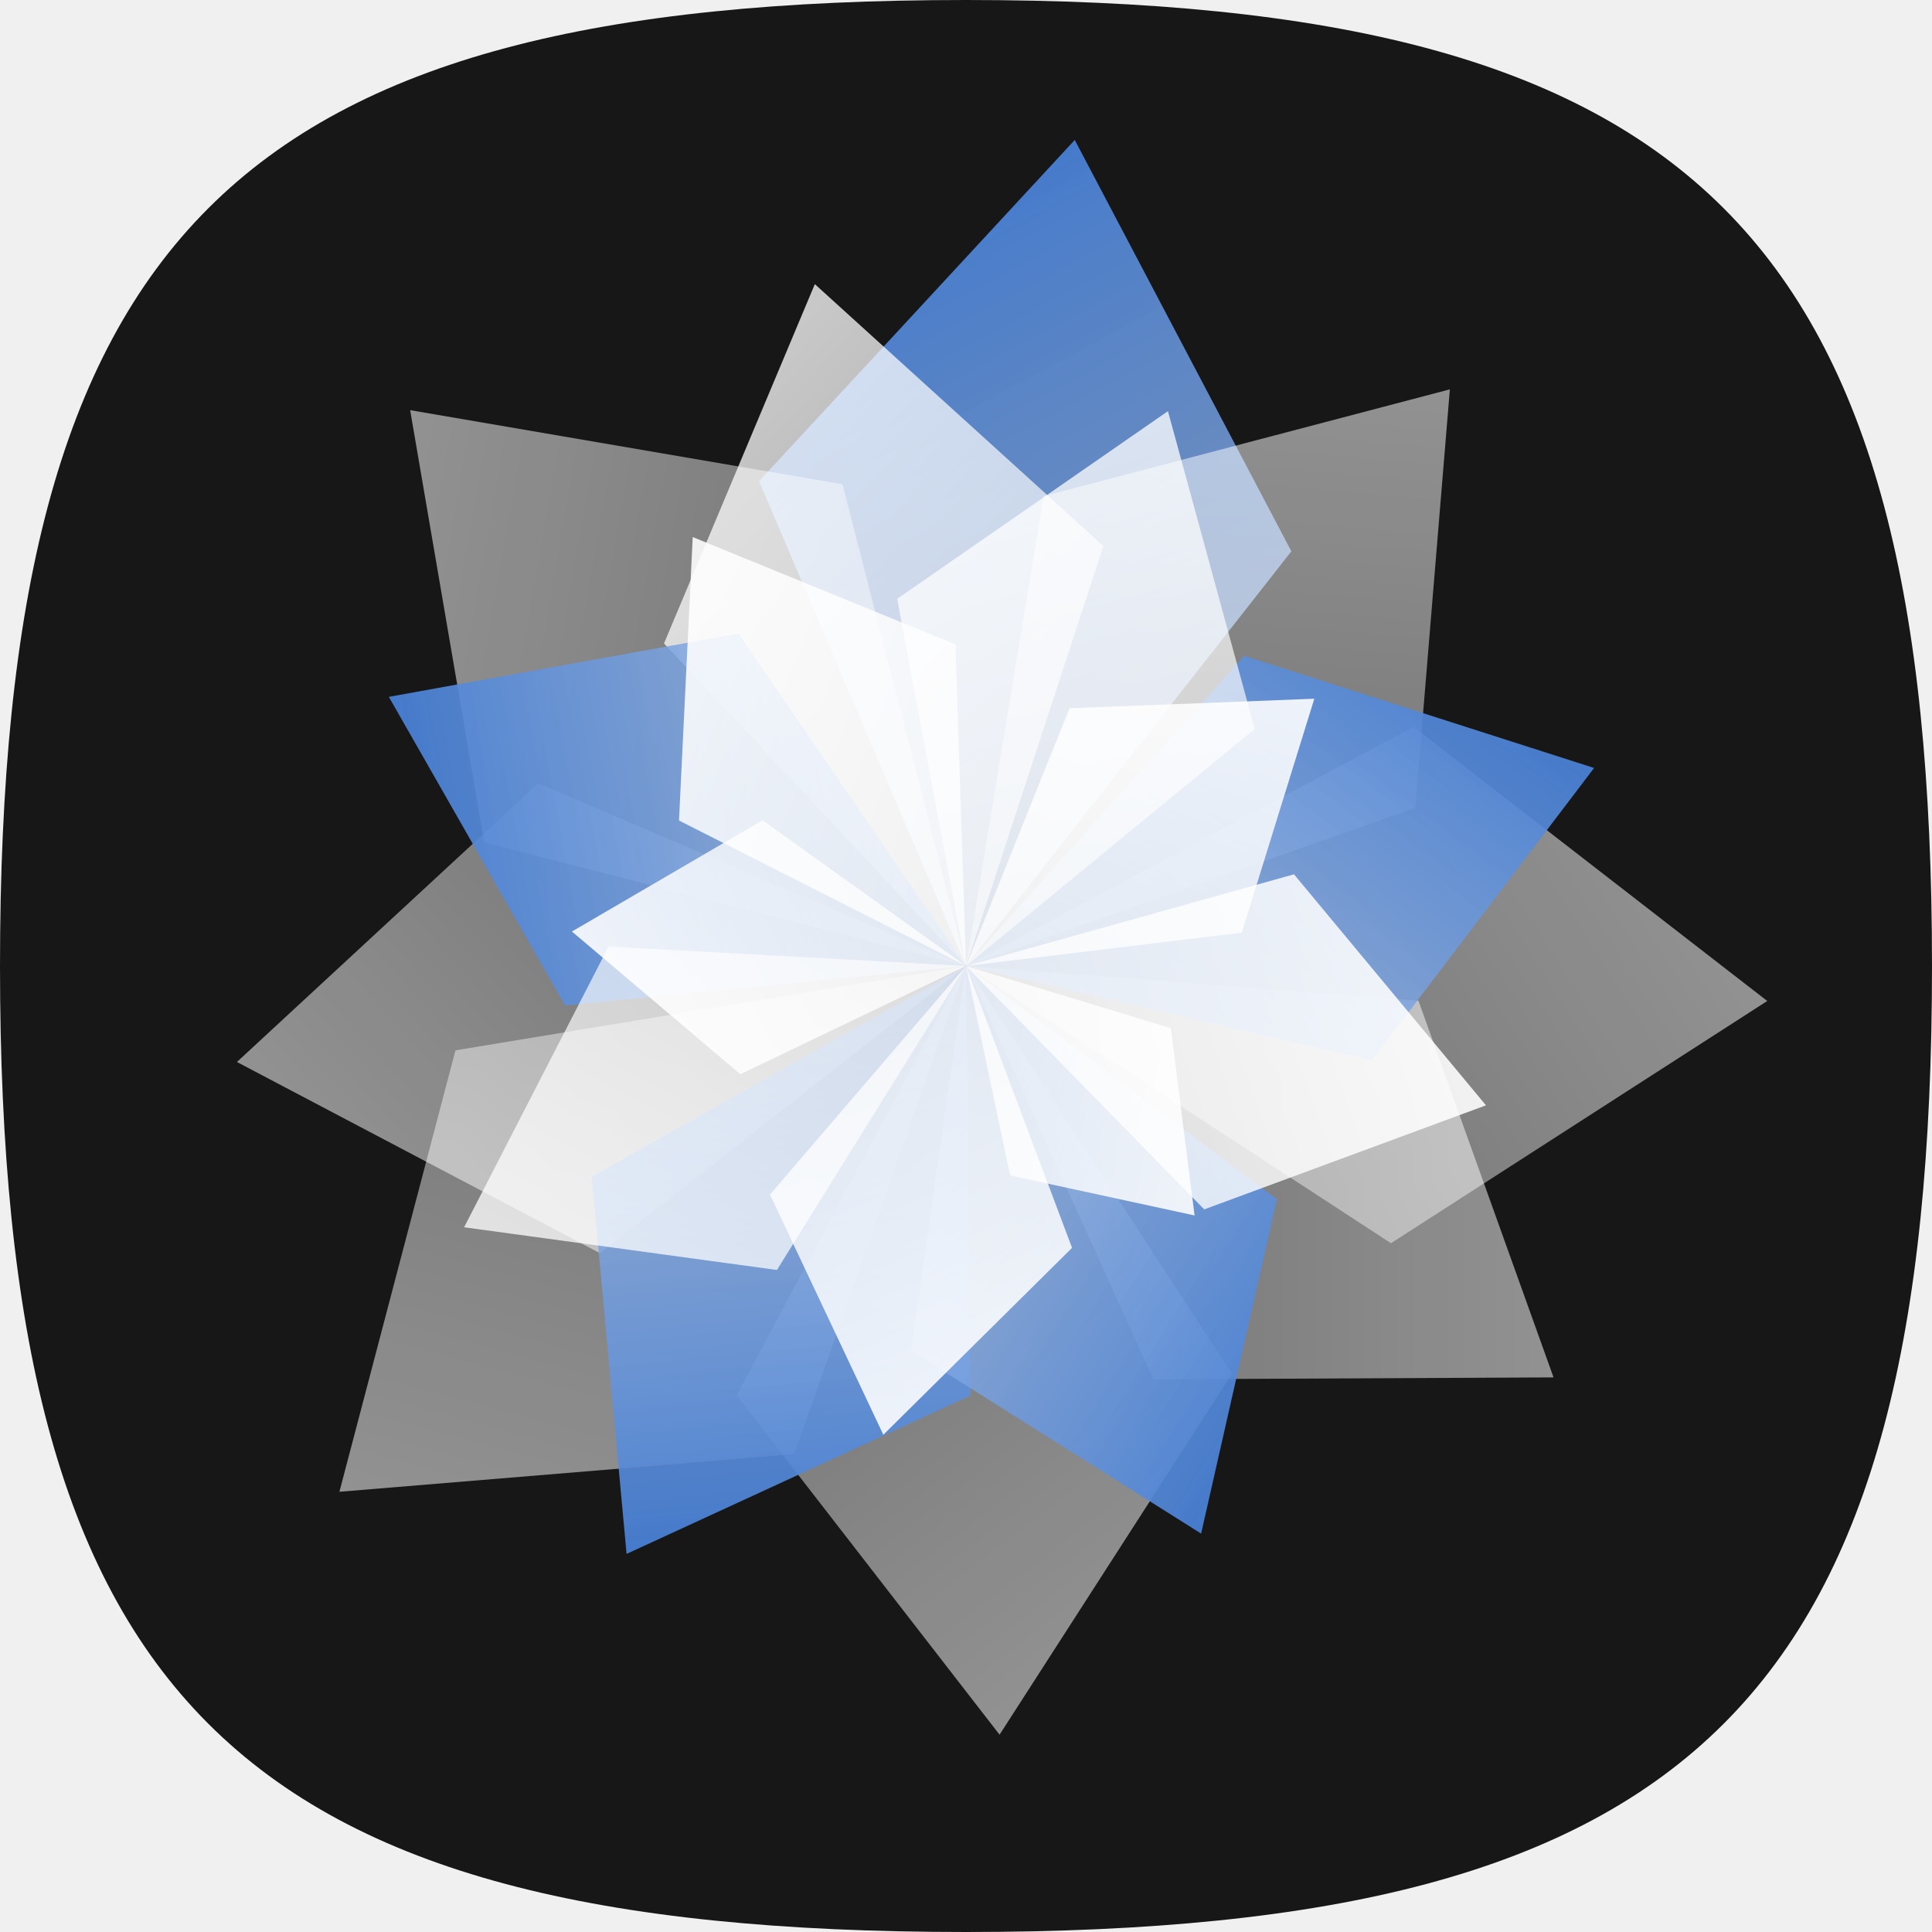
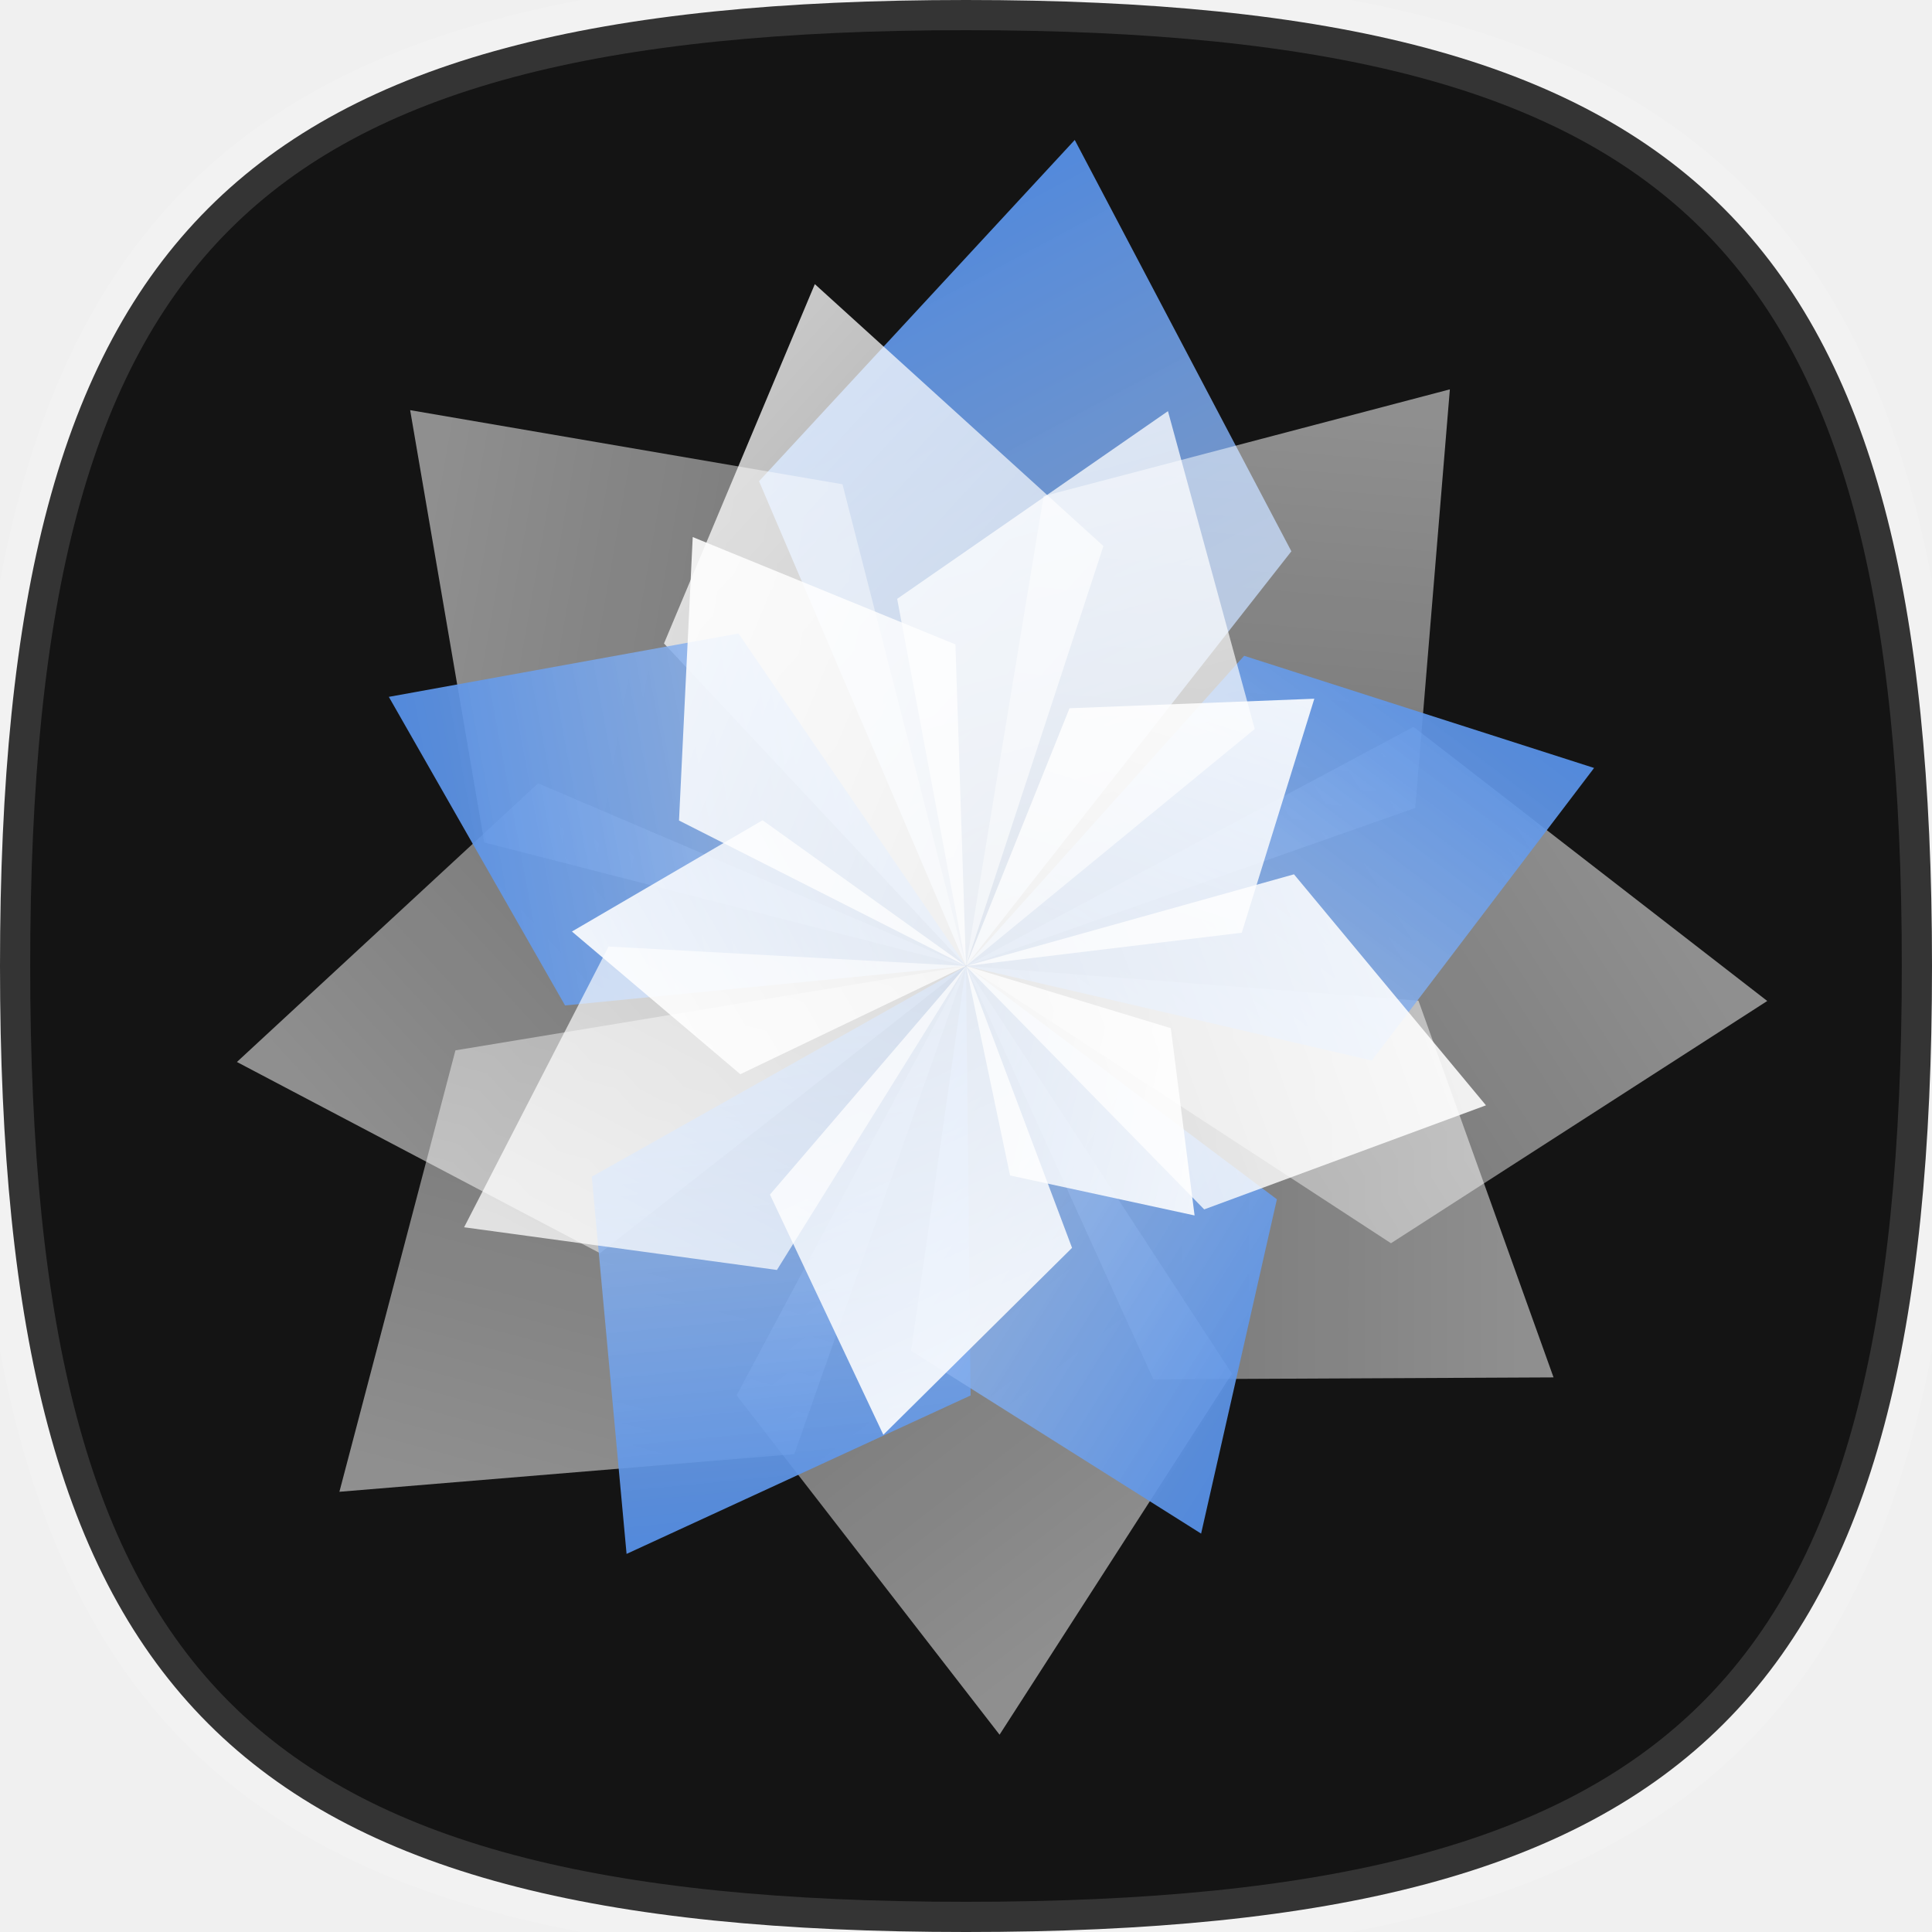
<svg xmlns="http://www.w3.org/2000/svg" viewBox="0 0 24 24" fill="none" role="img" aria-label="swagui">
-   <style>
-     .tile { fill: #171717; }
-     @media (prefers-color-scheme: dark) { .tile { fill: #fafafa; } }
-   </style>
  <defs>
    <linearGradient id="l-outer" gradientUnits="userSpaceOnUse" x1="5" y1="2" x2="19" y2="22">
      <stop offset="0" stop-color="#ffffff" stop-opacity="0.62" />
      <stop offset="1" stop-color="#ffffff" stop-opacity="0.16" />
    </linearGradient>
    <linearGradient id="l-mid" gradientUnits="userSpaceOnUse" x1="5" y1="2" x2="19" y2="22">
      <stop offset="0" stop-color="#ffffff" stop-opacity="0.88" />
      <stop offset="1" stop-color="#ffffff" stop-opacity="0.3" />
    </linearGradient>
    <linearGradient id="l-inner" gradientUnits="userSpaceOnUse" x1="5" y1="2" x2="19" y2="22">
      <stop offset="0" stop-color="#ffffff" stop-opacity="1" />
      <stop offset="1" stop-color="#ffffff" stop-opacity="0.46" />
    </linearGradient>
    <linearGradient id="l-core" gradientUnits="userSpaceOnUse" x1="7" y1="4" x2="17" y2="18">
-       <stop offset="0" stop-color="#2f6fd0" stop-opacity="1" />
+       <stop offset="0" stop-color="#3f81e4" stop-opacity="1" />
      <stop offset="1" stop-color="#ffffff" stop-opacity="0.55" />
    </linearGradient>
  </defs>
-   <path class="tile" d="M12 0C21.1 0 24 2.9 24 12s-2.9 12-12 12S0 21.1 0 12 2.9 0 12 0Z" />
+   <path d="M12 0C21.1 0 24 2.9 24 12s-2.9 12-12 12S0 21.1 0 12 2.9 0 12 0Z" fill="#141414" />
+   <path d="M12 0C21.1 0 24 2.9 24 12s-2.9 12-12 12S0 21.1 0 12 2.9 0 12 0Z" fill="none" stroke="#ffffff" stroke-opacity="0.14" stroke-width="0.75" />
  <path d="M12 12 9.1 7.1 12 3 14.9 7.1Z" transform="rotate(7.50 12 12) translate(12 12) scale(1.150) translate(-12 -12)" fill="url(#l-core)" />
  <path d="M12 12 9.1 7.1 12 3 14.9 7.1Z" transform="rotate(230.00 12 12) translate(12 12) scale(1.129) translate(-12 -12)" fill="url(#l-outer)" />
  <path d="M12 12 9.1 7.1 12 3 14.9 7.1Z" transform="rotate(92.50 12 12) translate(12 12) scale(1.107) translate(-12 -12)" fill="url(#l-outer)" />
  <path d="M12 12 9.1 7.1 12 3 14.9 7.1Z" transform="rotate(315.00 12 12) translate(12 12) scale(1.085) translate(-12 -12)" fill="url(#l-outer)" />
  <path d="M12 12 9.1 7.1 12 3 14.9 7.1Z" transform="rotate(177.50 12 12) translate(12 12) scale(1.062) translate(-12 -12)" fill="url(#l-outer)" />
  <path d="M12 12 9.1 7.1 12 3 14.9 7.1Z" transform="rotate(40.00 12 12) translate(12 12) scale(1.039) translate(-12 -12)" fill="url(#l-outer)" />
  <path d="M12 12 9.1 7.1 12 3 14.9 7.1Z" transform="rotate(262.50 12 12) translate(12 12) scale(1.015) translate(-12 -12)" fill="url(#l-outer)" />
  <path d="M12 12 9.1 7.1 12 3 14.9 7.1Z" transform="rotate(125.00 12 12) translate(12 12) scale(0.990) translate(-12 -12)" fill="url(#l-outer)" />
  <path d="M12 12 9.1 7.1 12 3 14.9 7.1Z" transform="rotate(347.50 12 12) translate(12 12) scale(0.964) translate(-12 -12)" fill="url(#l-mid)" />
  <path d="M12 12 9.1 7.1 12 3 14.9 7.1Z" transform="rotate(210.00 12 12) translate(12 12) scale(0.937) translate(-12 -12)" fill="url(#l-core)" />
  <path d="M12 12 9.1 7.1 12 3 14.9 7.1Z" transform="rotate(72.50 12 12) translate(12 12) scale(0.909) translate(-12 -12)" fill="url(#l-core)" />
  <path d="M12 12 9.1 7.1 12 3 14.9 7.1Z" transform="rotate(295.00 12 12) translate(12 12) scale(0.879) translate(-12 -12)" fill="url(#l-core)" />
  <path d="M12 12 9.1 7.1 12 3 14.9 7.1Z" transform="rotate(157.50 12 12) translate(12 12) scale(0.848) translate(-12 -12)" fill="url(#l-core)" />
  <path d="M12 12 9.1 7.1 12 3 14.9 7.1Z" transform="rotate(20.00 12 12) translate(12 12) scale(0.815) translate(-12 -12)" fill="url(#l-mid)" />
  <path d="M12 12 9.1 7.1 12 3 14.9 7.1Z" transform="rotate(242.50 12 12) translate(12 12) scale(0.781) translate(-12 -12)" fill="url(#l-mid)" />
  <path d="M12 12 9.1 7.1 12 3 14.9 7.1Z" transform="rotate(105.00 12 12) translate(12 12) scale(0.743) translate(-12 -12)" fill="url(#l-inner)" />
  <path d="M12 12 9.1 7.1 12 3 14.9 7.1Z" transform="rotate(327.50 12 12) translate(12 12) scale(0.702) translate(-12 -12)" fill="url(#l-inner)" />
  <path d="M12 12 9.1 7.1 12 3 14.9 7.1Z" transform="rotate(190.00 12 12) translate(12 12) scale(0.657) translate(-12 -12)" fill="url(#l-inner)" />
  <path d="M12 12 9.1 7.1 12 3 14.9 7.1Z" transform="rotate(52.50 12 12) translate(12 12) scale(0.606) translate(-12 -12)" fill="url(#l-inner)" />
  <path d="M12 12 9.1 7.1 12 3 14.9 7.1Z" transform="rotate(275.00 12 12) translate(12 12) scale(0.546) translate(-12 -12)" fill="url(#l-inner)" />
  <path d="M12 12 9.1 7.1 12 3 14.9 7.1Z" transform="rotate(137.50 12 12) translate(12 12) scale(0.467) translate(-12 -12)" fill="url(#l-inner)" />
</svg>
